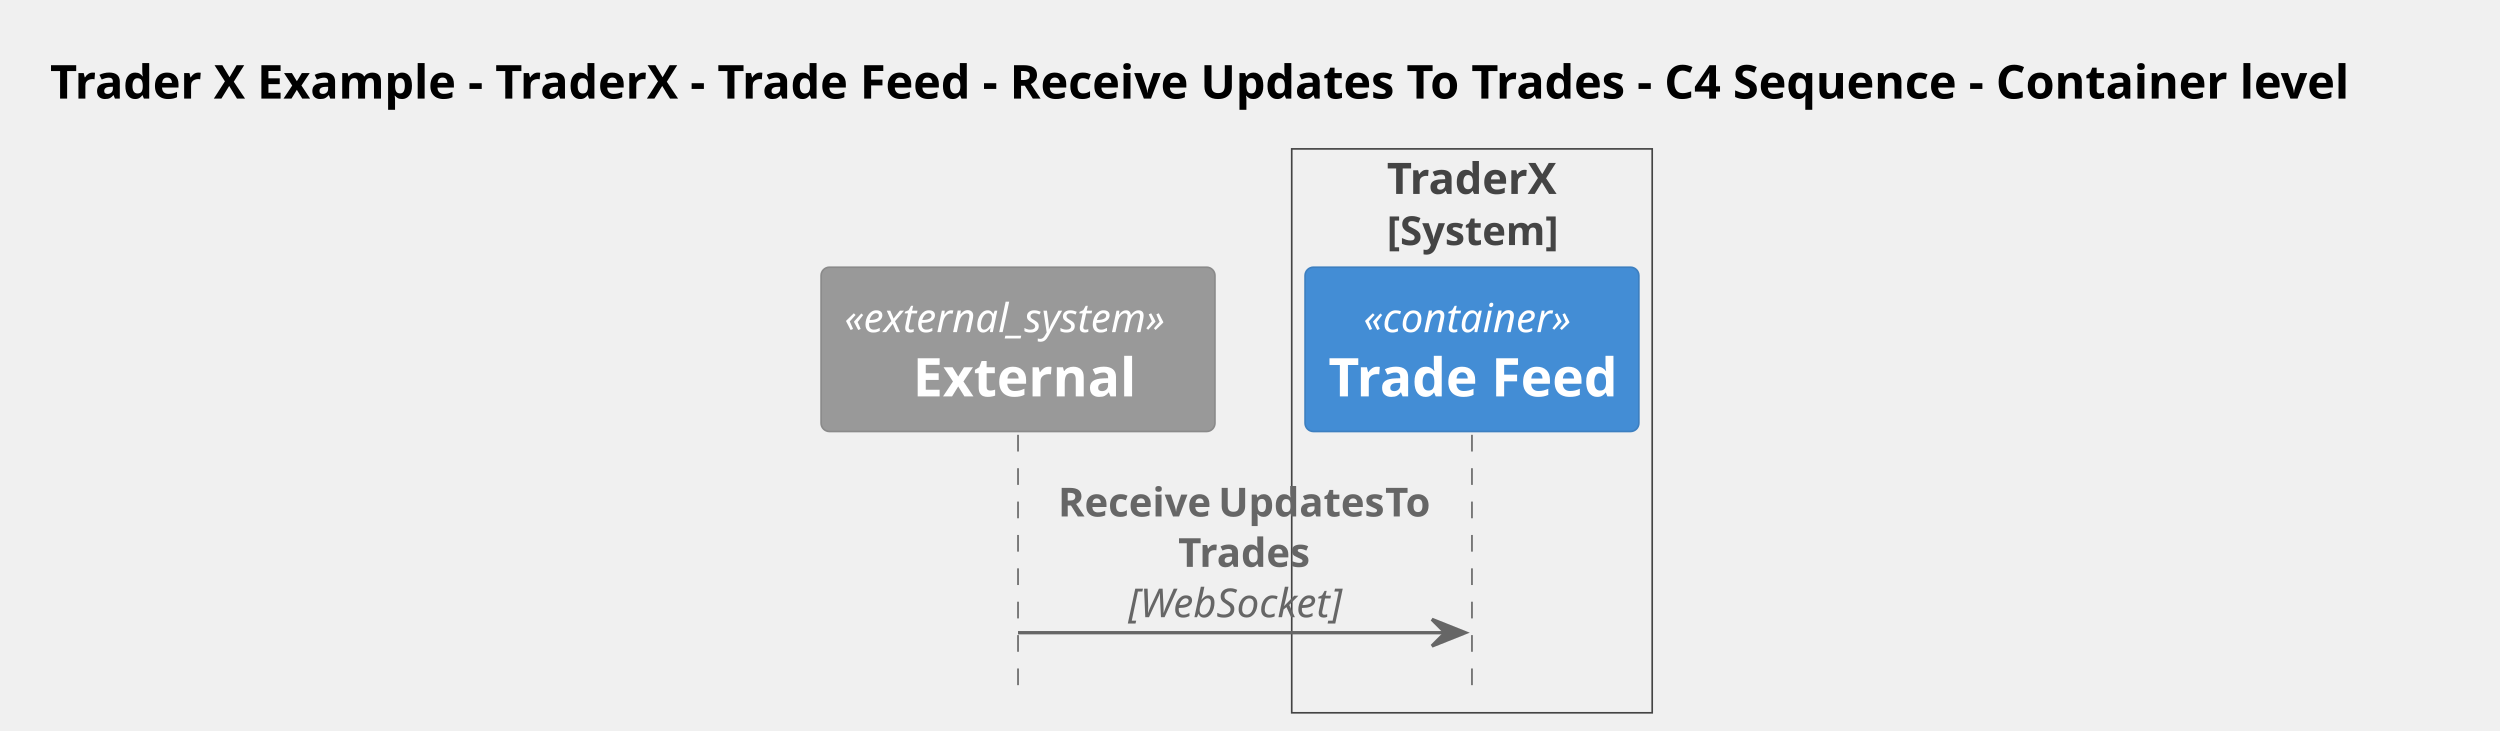
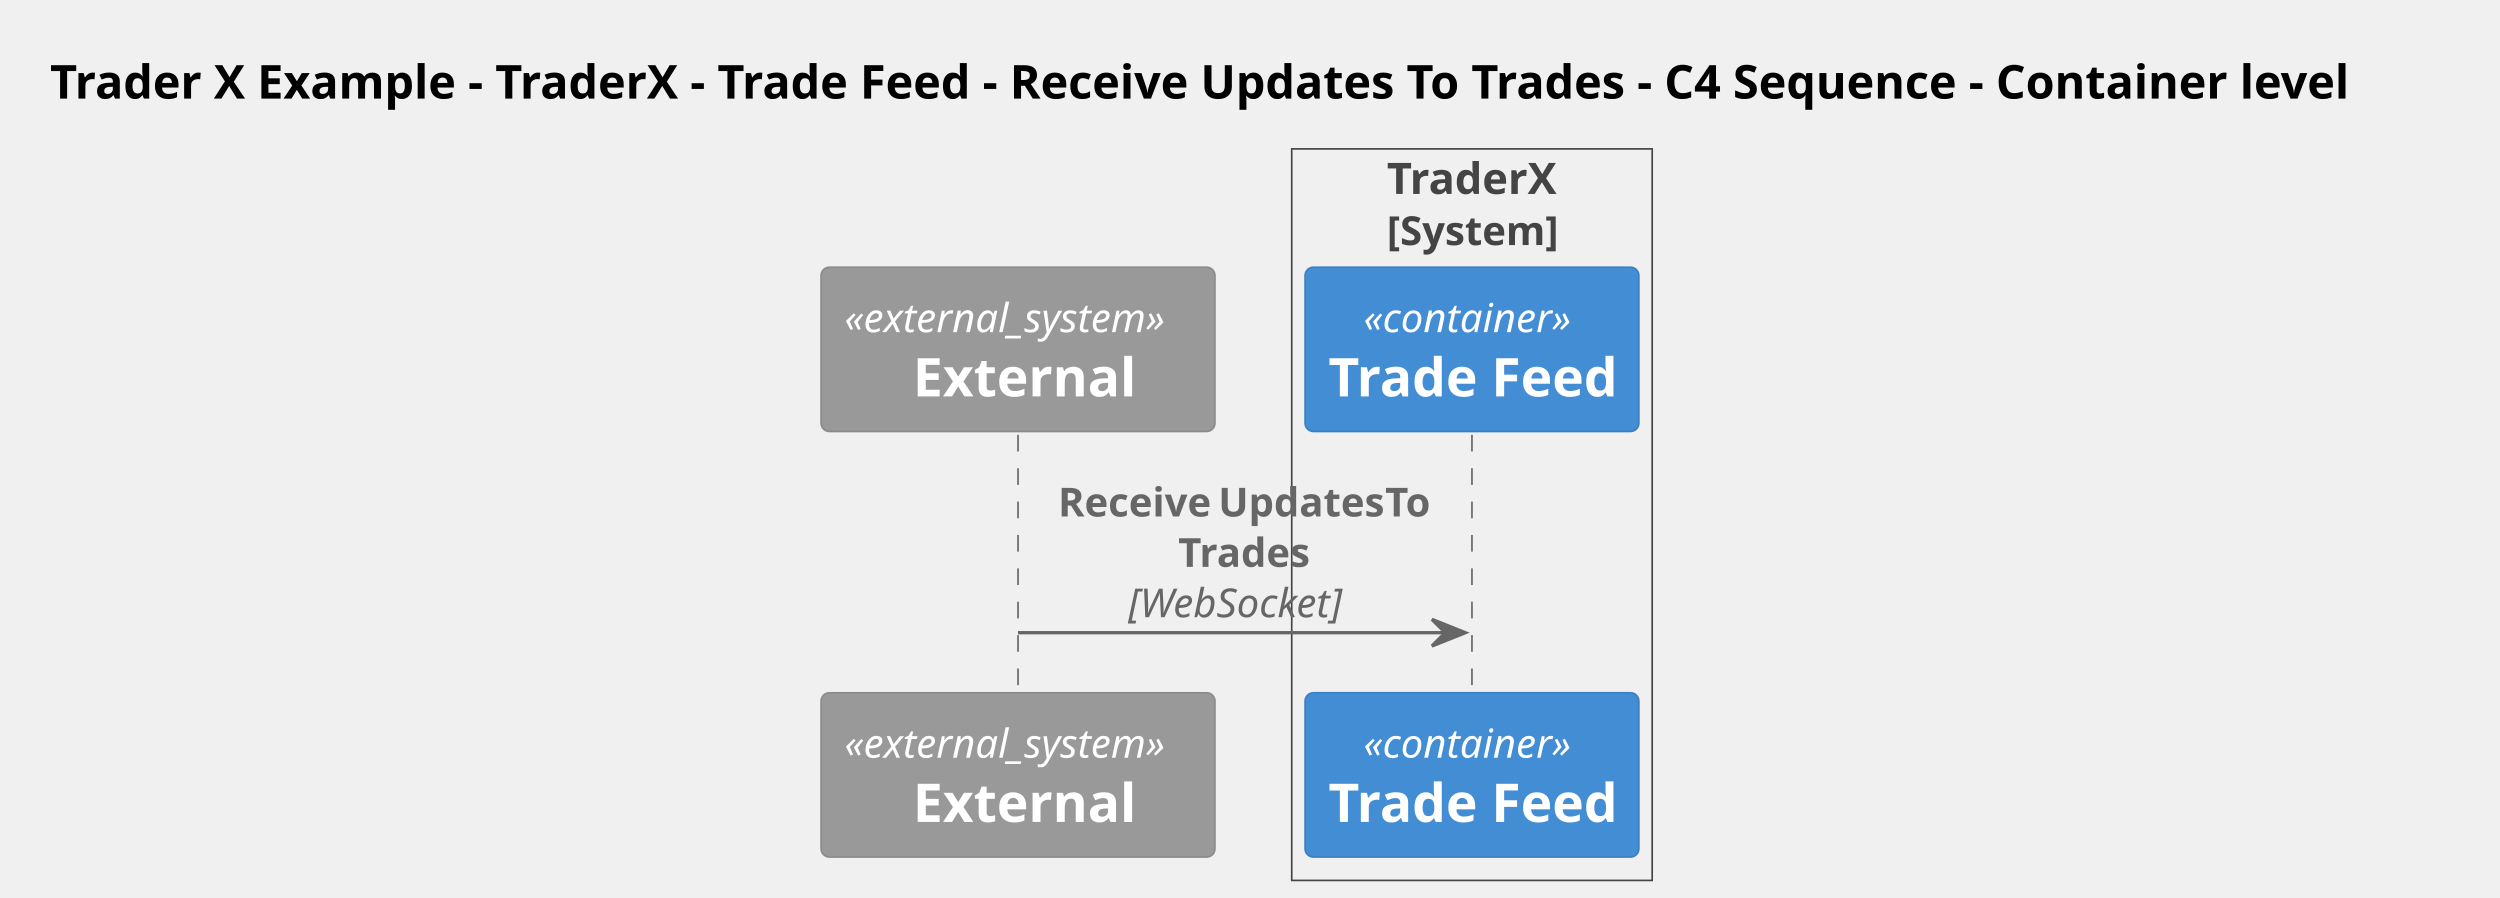
- <svg xmlns="http://www.w3.org/2000/svg" contentStyleType="text/css" height="219px" preserveAspectRatio="none" style="width:749px;height:219px;background:#FFFFFF;" version="1.1" viewBox="0 0 749 219" width="749px" zoomAndPan="magnify">
+ <svg xmlns="http://www.w3.org/2000/svg" contentStyleType="text/css" height="269px" preserveAspectRatio="none" style="width:749px;height:269px;background:#FFFFFF;" version="1.1" viewBox="0 0 749 269" width="749px" zoomAndPan="magnify">
  <defs />
  <g>
-     <rect fill="none" height="168.945" style="stroke:#444444;stroke-width:0.5;" width="108" x="387" y="44.609" />
+     <rect fill="none" height="219.164" style="stroke:#444444;stroke-width:0.5;" width="108" x="387" y="44.609" />
    <text fill="#444444" font-family="sans-serif" font-size="13" font-weight="bold" lengthAdjust="spacing" textLength="51" x="415.5" y="58.105">TraderX</text>
    <text fill="#444444" font-family="sans-serif" font-size="12" font-weight="bold" lengthAdjust="spacing" textLength="51" x="415.5" y="73.418">[System]</text>
    <text fill="#000000" font-family="sans-serif" font-size="14" font-weight="bold" lengthAdjust="spacing" textLength="716" x="15" y="29.533">Trader X Example - TraderX - Trade Feed - Receive Updates To Trades - C4 Sequence - Container level</text>
    <line style="stroke:#666666;stroke-width:0.5;stroke-dasharray:5.0,5.0;" x1="305" x2="305" y1="130.273" y2="207.555" />
    <line style="stroke:#666666;stroke-width:0.5;stroke-dasharray:5.0,5.0;" x1="441" x2="441" y1="130.273" y2="207.555" />
    <rect fill="#999999" height="49.219" rx="2.5" ry="2.5" style="stroke:#8A8A8A;stroke-width:0.5;" width="118" x="246" y="80.055" />
    <text fill="#FFFFFF" font-family="sans-serif" font-size="12" font-style="italic" lengthAdjust="spacing" textLength="104" x="253" y="99.512">«external_system»</text>
    <text fill="#FFFFFF" font-family="sans-serif" font-size="16" font-weight="bold" lengthAdjust="spacing" textLength="63" x="273.5" y="118.758">External</text>
    <rect fill="#438DD5" height="49.219" rx="2.5" ry="2.5" style="stroke:#3C7FC0;stroke-width:0.5;" width="100" x="391" y="80.055" />
    <text fill="#FFFFFF" font-family="sans-serif" font-size="12" font-style="italic" lengthAdjust="spacing" textLength="65" x="408.5" y="99.512">«container»</text>
    <text fill="#FFFFFF" font-family="sans-serif" font-size="16" font-weight="bold" lengthAdjust="spacing" textLength="86" x="398" y="118.758">Trade Feed</text>
+     <rect fill="#999999" height="49.219" rx="2.5" ry="2.5" style="stroke:#8A8A8A;stroke-width:0.5;" width="118" x="246" y="207.555" />
+     <text fill="#FFFFFF" font-family="sans-serif" font-size="12" font-style="italic" lengthAdjust="spacing" textLength="104" x="253" y="227.012">«external_system»</text>
+     <text fill="#FFFFFF" font-family="sans-serif" font-size="16" font-weight="bold" lengthAdjust="spacing" textLength="63" x="273.5" y="246.258">External</text>
+     <rect fill="#438DD5" height="49.219" rx="2.5" ry="2.5" style="stroke:#3C7FC0;stroke-width:0.5;" width="100" x="391" y="207.555" />
+     <text fill="#FFFFFF" font-family="sans-serif" font-size="12" font-style="italic" lengthAdjust="spacing" textLength="65" x="408.5" y="227.012">«container»</text>
+     <text fill="#FFFFFF" font-family="sans-serif" font-size="16" font-weight="bold" lengthAdjust="spacing" textLength="86" x="398" y="246.258">Trade Feed</text>
    <polygon fill="#666666" points="429,185.555,439,189.555,429,193.555,433,189.555" style="stroke:#666666;stroke-width:1.0;" />
    <line style="stroke:#666666;stroke-width:1.0;" x1="305" x2="435" y1="189.555" y2="189.555" />
    <text fill="#666666" font-family="sans-serif" font-size="12" font-weight="bold" lengthAdjust="spacing" textLength="45" x="317" y="154.731">Receive</text>
    <text fill="#666666" font-family="sans-serif" font-size="12" font-weight="bold" lengthAdjust="spacing" textLength="3" x="362" y="154.731"> </text>
    <text fill="#666666" font-family="sans-serif" font-size="12" font-weight="bold" lengthAdjust="spacing" textLength="47" x="365" y="154.731">Updates</text>
    <text fill="#666666" font-family="sans-serif" font-size="12" font-weight="bold" lengthAdjust="spacing" textLength="3" x="412" y="154.731"> </text>
    <text fill="#666666" font-family="sans-serif" font-size="12" font-weight="bold" lengthAdjust="spacing" textLength="14" x="415" y="154.731">To</text>
    <text fill="#666666" font-family="sans-serif" font-size="12" font-weight="bold" lengthAdjust="spacing" textLength="40" x="353" y="169.824">Trades</text>
    <text fill="#666666" font-family="sans-serif" font-size="12" font-style="italic" lengthAdjust="spacing" textLength="70" x="338" y="184.918">[WebSocket]</text>
  </g>
</svg>
